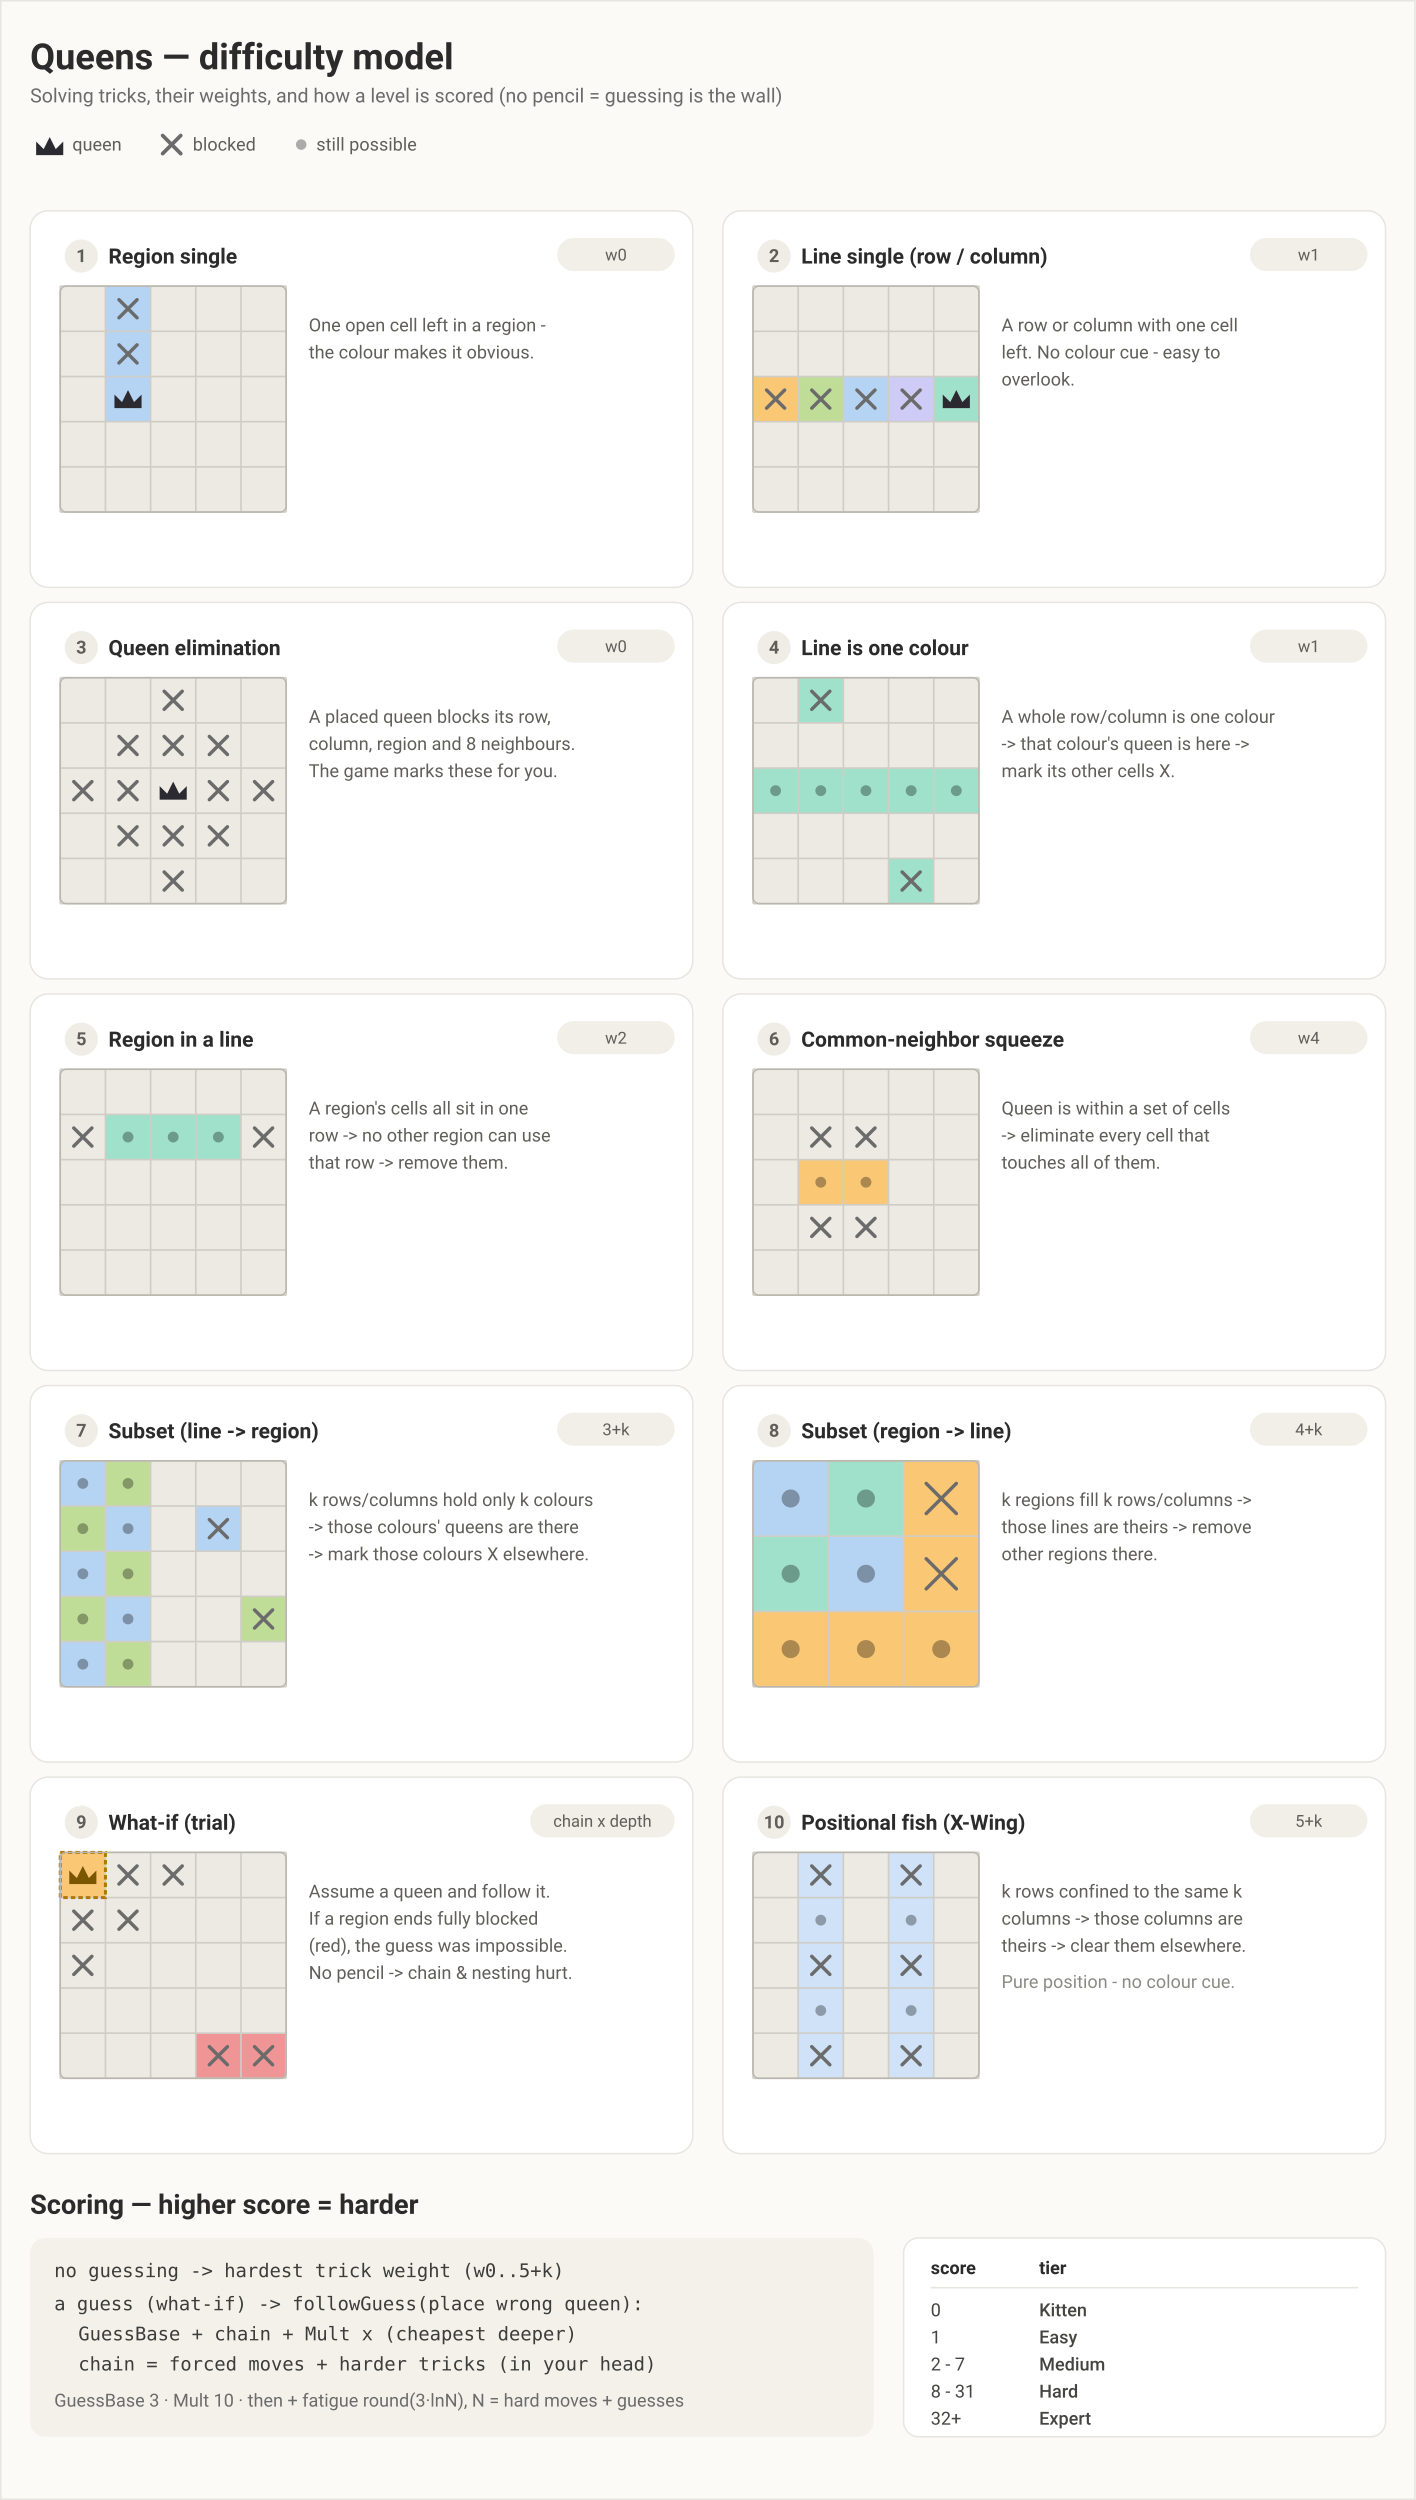
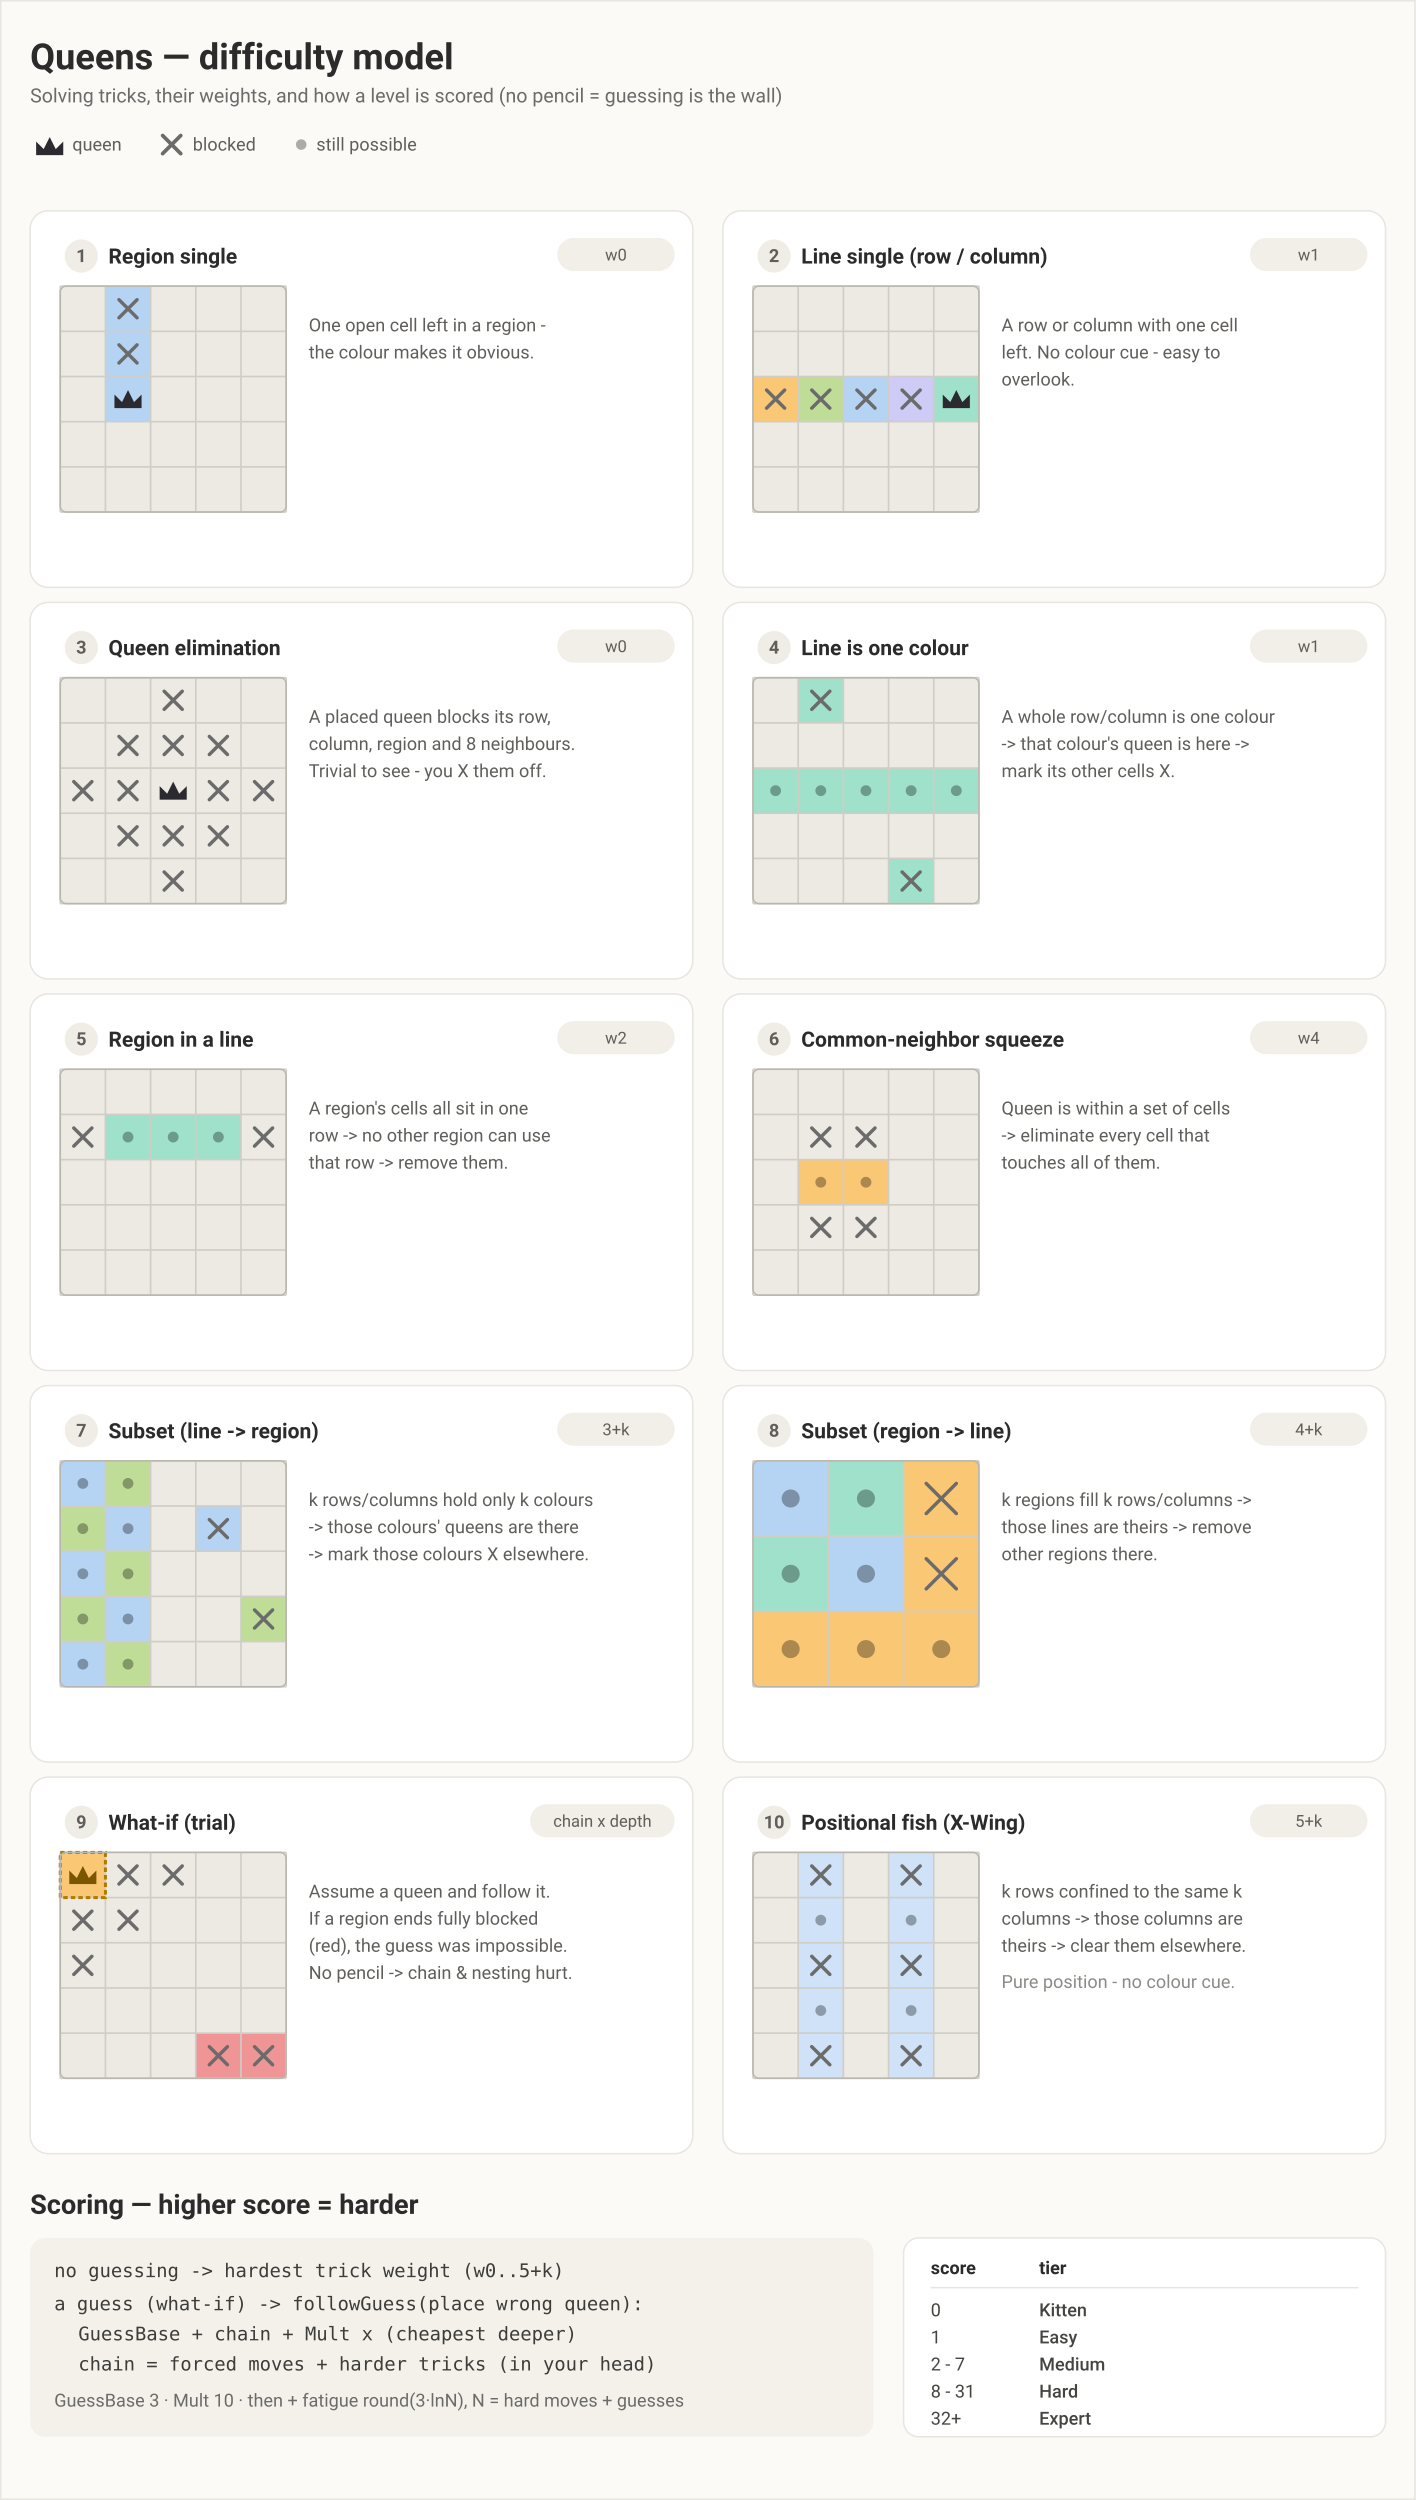
<svg xmlns="http://www.w3.org/2000/svg" viewBox="0 0 940 1660" role="img" font-family="ui-sans-serif, system-ui, -apple-system, Segoe UI, Roboto, sans-serif">
  <defs>
    <g id="cr">
      <path d="M3 17L3 8L8 13L12 5L16 13L21 8L21 17Z" />
    </g>
  </defs>
  <rect x="0" y="0" width="940" height="1660" fill="#FBFAF7" />
  <rect x="0.5" y="0.5" width="939" height="1659" fill="none" stroke="#E7E5DF" />
  <text x="20" y="46" font-size="24" font-weight="600" fill="#2b2b2b">Queens — difficulty model</text>
  <text x="20" y="68" font-size="13" fill="#6b6b6b">Solving tricks, their weights, and how a level is scored (no pencil = guessing is the wall)</text>
  <use href="#cr" x="21" y="86" fill="#2a2a30" />
  <text x="48" y="100" font-size="12" fill="#5f5e5a">queen</text>
  <path d="M108 90L120 102M120 90L108 102" stroke="#6b6b6b" stroke-width="2.5" stroke-linecap="round" />
  <text x="128" y="100" font-size="12" fill="#5f5e5a">blocked</text>
  <circle cx="200" cy="96" r="3.5" fill="#000" fill-opacity="0.32" />
  <text x="210" y="100" font-size="12" fill="#5f5e5a">still possible</text>
  <g font-size="12" fill="#5f5e5a">
    <rect x="20" y="140" width="440" height="250" rx="12" fill="#fff" stroke="#E7E5DF" />
    <circle cx="54" cy="170" r="11" fill="#EFEDE6" />
    <text x="54" y="174" font-size="12" font-weight="600" fill="#5f5e5a" text-anchor="middle">1</text>
    <text x="72" y="175" font-size="14" font-weight="600" fill="#2b2b2b">Region single</text>
    <rect x="370" y="158" width="78" height="22" rx="11" fill="#F1EFE8" />
    <text x="409" y="173" font-size="11" fill="#5f5e5a" text-anchor="middle">w0</text>
    <rect x="40" y="190" width="150" height="150" rx="4" fill="#ECEAE3" />
    <rect x="70" y="190" width="30" height="30" fill="#B5D4F4" />
    <rect x="70" y="220" width="30" height="30" fill="#B5D4F4" />
    <rect x="70" y="250" width="30" height="30" fill="#B5D4F4" />
    <path d="M40 190V340M70 190V340M100 190V340M130 190V340M160 190V340M190 190V340M40 190H190M40 220H190M40 250H190M40 280H190M40 310H190M40 340H190" stroke="#cfcdc6" stroke-width="1.1" fill="none" />
    <path d="M79 199L91 211M91 199L79 211M79 229L91 241M91 229L79 241" stroke="#6b6b6b" stroke-width="2.3" stroke-linecap="round" />
    <use href="#cr" x="73" y="254" fill="#2a2a30" />
    <rect x="40" y="190" width="150" height="150" rx="4" fill="none" stroke="#b9b6ad" />
    <text x="205" y="220">One open cell left in a region -</text>
    <text x="205" y="238">the colour makes it obvious.</text>
    <rect x="480" y="140" width="440" height="250" rx="12" fill="#fff" stroke="#E7E5DF" />
    <circle cx="514" cy="170" r="11" fill="#EFEDE6" />
    <text x="514" y="174" font-size="12" font-weight="600" fill="#5f5e5a" text-anchor="middle">2</text>
    <text x="532" y="175" font-size="14" font-weight="600" fill="#2b2b2b">Line single (row / column)</text>
    <rect x="830" y="158" width="78" height="22" rx="11" fill="#F1EFE8" />
    <text x="869" y="173" font-size="11" fill="#5f5e5a" text-anchor="middle">w1</text>
    <rect x="500" y="190" width="150" height="150" rx="4" fill="#ECEAE3" />
    <rect x="500" y="250" width="30" height="30" fill="#FAC775" />
    <rect x="530" y="250" width="30" height="30" fill="#C0DD97" />
    <rect x="560" y="250" width="30" height="30" fill="#B5D4F4" />
    <rect x="590" y="250" width="30" height="30" fill="#CECBF6" />
    <rect x="620" y="250" width="30" height="30" fill="#9FE1CB" />
    <path d="M500 190V340M530 190V340M560 190V340M590 190V340M620 190V340M650 190V340M500 190H650M500 220H650M500 250H650M500 280H650M500 310H650M500 340H650" stroke="#cfcdc6" stroke-width="1.1" fill="none" />
    <path d="M509 259L521 271M521 259L509 271M539 259L551 271M551 259L539 271M569 259L581 271M581 259L569 271M599 259L611 271M611 259L599 271" stroke="#6b6b6b" stroke-width="2.3" stroke-linecap="round" />
    <use href="#cr" x="623" y="254" fill="#2a2a30" />
    <rect x="500" y="190" width="150" height="150" rx="4" fill="none" stroke="#b9b6ad" />
    <text x="665" y="220">A row or column with one cell</text>
    <text x="665" y="238">left. No colour cue - easy to</text>
    <text x="665" y="256">overlook.</text>
    <rect x="20" y="400" width="440" height="250" rx="12" fill="#fff" stroke="#E7E5DF" />
    <circle cx="54" cy="430" r="11" fill="#EFEDE6" />
    <text x="54" y="434" font-size="12" font-weight="600" fill="#5f5e5a" text-anchor="middle">3</text>
    <text x="72" y="435" font-size="14" font-weight="600" fill="#2b2b2b">Queen elimination</text>
    <rect x="370" y="418" width="78" height="22" rx="11" fill="#F1EFE8" />
    <text x="409" y="433" font-size="11" fill="#5f5e5a" text-anchor="middle">w0</text>
    <rect x="40" y="450" width="150" height="150" rx="4" fill="#ECEAE3" />
    <path d="M40 450V600M70 450V600M100 450V600M130 450V600M160 450V600M190 450V600M40 450H190M40 480H190M40 510H190M40 540H190M40 570H190M40 600H190" stroke="#cfcdc6" stroke-width="1.1" fill="none" />
    <path d="M49 519L61 531M61 519L49 531M79 519L91 531M91 519L79 531M139 519L151 531M151 519L139 531M169 519L181 531M181 519L169 531M109 459L121 471M121 459L109 471M109 489L121 501M121 489L109 501M109 549L121 561M121 549L109 561M109 579L121 591M121 579L109 591M79 489L91 501M91 489L79 501M139 489L151 501M151 489L139 501M79 549L91 561M91 549L79 561M139 549L151 561M151 549L139 561" stroke="#6b6b6b" stroke-width="2.3" stroke-linecap="round" />
    <use href="#cr" x="103" y="514" fill="#2a2a30" />
    <rect x="40" y="450" width="150" height="150" rx="4" fill="none" stroke="#b9b6ad" />
    <text x="205" y="480">A placed queen blocks its row,</text>
    <text x="205" y="498">column, region and 8 neighbours.</text>
-     <text x="205" y="516">The game marks these for you.</text>
+     <text x="205" y="516">Trivial to see - you X them off.</text>
    <rect x="480" y="400" width="440" height="250" rx="12" fill="#fff" stroke="#E7E5DF" />
    <circle cx="514" cy="430" r="11" fill="#EFEDE6" />
    <text x="514" y="434" font-size="12" font-weight="600" fill="#5f5e5a" text-anchor="middle">4</text>
    <text x="532" y="435" font-size="14" font-weight="600" fill="#2b2b2b">Line is one colour</text>
    <rect x="830" y="418" width="78" height="22" rx="11" fill="#F1EFE8" />
    <text x="869" y="433" font-size="11" fill="#5f5e5a" text-anchor="middle">w1</text>
    <rect x="500" y="450" width="150" height="150" rx="4" fill="#ECEAE3" />
    <rect x="500" y="510" width="30" height="30" fill="#9FE1CB" />
    <rect x="530" y="510" width="30" height="30" fill="#9FE1CB" />
    <rect x="560" y="510" width="30" height="30" fill="#9FE1CB" />
    <rect x="590" y="510" width="30" height="30" fill="#9FE1CB" />
    <rect x="620" y="510" width="30" height="30" fill="#9FE1CB" />
    <rect x="530" y="450" width="30" height="30" fill="#9FE1CB" />
    <rect x="590" y="570" width="30" height="30" fill="#9FE1CB" />
    <path d="M500 450V600M530 450V600M560 450V600M590 450V600M620 450V600M650 450V600M500 450H650M500 480H650M500 510H650M500 540H650M500 570H650M500 600H650" stroke="#cfcdc6" stroke-width="1.1" fill="none" />
    <path d="M539 459L551 471M551 459L539 471M599 579L611 591M611 579L599 591" stroke="#6b6b6b" stroke-width="2.3" stroke-linecap="round" />
    <circle cx="515" cy="525" r="3.6" fill="#000" fill-opacity="0.32" />
    <circle cx="545" cy="525" r="3.6" fill="#000" fill-opacity="0.32" />
    <circle cx="575" cy="525" r="3.6" fill="#000" fill-opacity="0.32" />
    <circle cx="605" cy="525" r="3.6" fill="#000" fill-opacity="0.32" />
    <circle cx="635" cy="525" r="3.6" fill="#000" fill-opacity="0.32" />
    <rect x="500" y="450" width="150" height="150" rx="4" fill="none" stroke="#b9b6ad" />
    <text x="665" y="480">A whole row/column is one colour</text>
    <text x="665" y="498">-&gt; that colour's queen is here -&gt;</text>
    <text x="665" y="516">mark its other cells X.</text>
    <rect x="20" y="660" width="440" height="250" rx="12" fill="#fff" stroke="#E7E5DF" />
    <circle cx="54" cy="690" r="11" fill="#EFEDE6" />
    <text x="54" y="694" font-size="12" font-weight="600" fill="#5f5e5a" text-anchor="middle">5</text>
    <text x="72" y="695" font-size="14" font-weight="600" fill="#2b2b2b">Region in a line</text>
    <rect x="370" y="678" width="78" height="22" rx="11" fill="#F1EFE8" />
    <text x="409" y="693" font-size="11" fill="#5f5e5a" text-anchor="middle">w2</text>
    <rect x="40" y="710" width="150" height="150" rx="4" fill="#ECEAE3" />
    <rect x="70" y="740" width="30" height="30" fill="#9FE1CB" />
    <rect x="100" y="740" width="30" height="30" fill="#9FE1CB" />
    <rect x="130" y="740" width="30" height="30" fill="#9FE1CB" />
    <path d="M40 710V860M70 710V860M100 710V860M130 710V860M160 710V860M190 710V860M40 710H190M40 740H190M40 770H190M40 800H190M40 830H190M40 860H190" stroke="#cfcdc6" stroke-width="1.1" fill="none" />
    <path d="M49 749L61 761M61 749L49 761M169 749L181 761M181 749L169 761" stroke="#6b6b6b" stroke-width="2.3" stroke-linecap="round" />
    <circle cx="85" cy="755" r="3.6" fill="#000" fill-opacity="0.32" />
    <circle cx="115" cy="755" r="3.6" fill="#000" fill-opacity="0.32" />
    <circle cx="145" cy="755" r="3.6" fill="#000" fill-opacity="0.32" />
    <rect x="40" y="710" width="150" height="150" rx="4" fill="none" stroke="#b9b6ad" />
    <text x="205" y="740">A region's cells all sit in one</text>
    <text x="205" y="758">row -&gt; no other region can use</text>
    <text x="205" y="776">that row -&gt; remove them.</text>
    <rect x="480" y="660" width="440" height="250" rx="12" fill="#fff" stroke="#E7E5DF" />
    <circle cx="514" cy="690" r="11" fill="#EFEDE6" />
    <text x="514" y="694" font-size="12" font-weight="600" fill="#5f5e5a" text-anchor="middle">6</text>
    <text x="532" y="695" font-size="14" font-weight="600" fill="#2b2b2b">Common-neighbor squeeze</text>
    <rect x="830" y="678" width="78" height="22" rx="11" fill="#F1EFE8" />
    <text x="869" y="693" font-size="11" fill="#5f5e5a" text-anchor="middle">w4</text>
    <rect x="500" y="710" width="150" height="150" rx="4" fill="#ECEAE3" />
    <rect x="530" y="770" width="30" height="30" fill="#FAC775" />
    <rect x="560" y="770" width="30" height="30" fill="#FAC775" />
    <path d="M500 710V860M530 710V860M560 710V860M590 710V860M620 710V860M650 710V860M500 710H650M500 740H650M500 770H650M500 800H650M500 830H650M500 860H650" stroke="#cfcdc6" stroke-width="1.1" fill="none" />
    <path d="M539 749L551 761M551 749L539 761M569 749L581 761M581 749L569 761M539 809L551 821M551 809L539 821M569 809L581 821M581 809L569 821" stroke="#6b6b6b" stroke-width="2.3" stroke-linecap="round" />
    <circle cx="545" cy="785" r="3.6" fill="#000" fill-opacity="0.32" />
    <circle cx="575" cy="785" r="3.6" fill="#000" fill-opacity="0.32" />
    <rect x="500" y="710" width="150" height="150" rx="4" fill="none" stroke="#b9b6ad" />
    <text x="665" y="740">Queen is within a set of cells</text>
    <text x="665" y="758">-&gt; eliminate every cell that</text>
    <text x="665" y="776">touches all of them.</text>
    <rect x="20" y="920" width="440" height="250" rx="12" fill="#fff" stroke="#E7E5DF" />
    <circle cx="54" cy="950" r="11" fill="#EFEDE6" />
    <text x="54" y="954" font-size="12" font-weight="600" fill="#5f5e5a" text-anchor="middle">7</text>
    <text x="72" y="955" font-size="14" font-weight="600" fill="#2b2b2b">Subset (line -&gt; region)</text>
    <rect x="370" y="938" width="78" height="22" rx="11" fill="#F1EFE8" />
    <text x="409" y="953" font-size="11" fill="#5f5e5a" text-anchor="middle">3+k</text>
    <rect x="40" y="970" width="150" height="150" rx="4" fill="#ECEAE3" />
    <rect x="40" y="970" width="30" height="30" fill="#B5D4F4" />
    <rect x="40" y="1000" width="30" height="30" fill="#C0DD97" />
    <rect x="40" y="1030" width="30" height="30" fill="#B5D4F4" />
    <rect x="40" y="1060" width="30" height="30" fill="#C0DD97" />
    <rect x="40" y="1090" width="30" height="30" fill="#B5D4F4" />
    <rect x="70" y="970" width="30" height="30" fill="#C0DD97" />
    <rect x="70" y="1000" width="30" height="30" fill="#B5D4F4" />
    <rect x="70" y="1030" width="30" height="30" fill="#C0DD97" />
    <rect x="70" y="1060" width="30" height="30" fill="#B5D4F4" />
    <rect x="70" y="1090" width="30" height="30" fill="#C0DD97" />
    <rect x="130" y="1000" width="30" height="30" fill="#B5D4F4" />
    <rect x="160" y="1060" width="30" height="30" fill="#C0DD97" />
    <path d="M40 970V1120M70 970V1120M100 970V1120M130 970V1120M160 970V1120M190 970V1120M40 970H190M40 1000H190M40 1030H190M40 1060H190M40 1090H190M40 1120H190" stroke="#cfcdc6" stroke-width="1.1" fill="none" />
    <path d="M139 1009L151 1021M151 1009L139 1021M169 1069L181 1081M181 1069L169 1081" stroke="#6b6b6b" stroke-width="2.3" stroke-linecap="round" />
    <circle cx="55" cy="985" r="3.6" fill="#000" fill-opacity="0.32" />
    <circle cx="55" cy="1015" r="3.6" fill="#000" fill-opacity="0.32" />
    <circle cx="55" cy="1045" r="3.6" fill="#000" fill-opacity="0.32" />
    <circle cx="55" cy="1075" r="3.6" fill="#000" fill-opacity="0.32" />
    <circle cx="55" cy="1105" r="3.6" fill="#000" fill-opacity="0.32" />
    <circle cx="85" cy="985" r="3.6" fill="#000" fill-opacity="0.32" />
    <circle cx="85" cy="1015" r="3.6" fill="#000" fill-opacity="0.32" />
    <circle cx="85" cy="1045" r="3.6" fill="#000" fill-opacity="0.32" />
    <circle cx="85" cy="1075" r="3.6" fill="#000" fill-opacity="0.32" />
    <circle cx="85" cy="1105" r="3.6" fill="#000" fill-opacity="0.32" />
    <rect x="40" y="970" width="150" height="150" rx="4" fill="none" stroke="#b9b6ad" />
    <text x="205" y="1000">k rows/columns hold only k colours</text>
    <text x="205" y="1018">-&gt; those colours' queens are there</text>
    <text x="205" y="1036">-&gt; mark those colours X elsewhere.</text>
    <rect x="480" y="920" width="440" height="250" rx="12" fill="#fff" stroke="#E7E5DF" />
    <circle cx="514" cy="950" r="11" fill="#EFEDE6" />
    <text x="514" y="954" font-size="12" font-weight="600" fill="#5f5e5a" text-anchor="middle">8</text>
    <text x="532" y="955" font-size="14" font-weight="600" fill="#2b2b2b">Subset (region -&gt; line)</text>
    <rect x="830" y="938" width="78" height="22" rx="11" fill="#F1EFE8" />
    <text x="869" y="953" font-size="11" fill="#5f5e5a" text-anchor="middle">4+k</text>
    <rect x="500" y="970" width="150" height="150" rx="4" fill="#ECEAE3" />
    <rect x="500" y="970" width="50" height="50" fill="#B5D4F4" />
    <rect x="550" y="970" width="50" height="50" fill="#9FE1CB" />
    <rect x="600" y="970" width="50" height="50" fill="#FAC775" />
    <rect x="500" y="1020" width="50" height="50" fill="#9FE1CB" />
    <rect x="550" y="1020" width="50" height="50" fill="#B5D4F4" />
    <rect x="600" y="1020" width="50" height="50" fill="#FAC775" />
    <rect x="500" y="1070" width="50" height="50" fill="#FAC775" />
    <rect x="550" y="1070" width="50" height="50" fill="#FAC775" />
    <rect x="600" y="1070" width="50" height="50" fill="#FAC775" />
    <path d="M500 970V1120M550 970V1120M600 970V1120M650 970V1120M500 970H650M500 1020H650M500 1070H650M500 1120H650" stroke="#cfcdc6" stroke-width="1.1" fill="none" />
    <path d="M615 985L635 1005M635 985L615 1005M615 1035L635 1055M635 1035L615 1055" stroke="#6b6b6b" stroke-width="2.3" stroke-linecap="round" />
    <circle cx="525" cy="995" r="6.0" fill="#000" fill-opacity="0.32" />
    <circle cx="575" cy="995" r="6.0" fill="#000" fill-opacity="0.32" />
    <circle cx="525" cy="1045" r="6.0" fill="#000" fill-opacity="0.32" />
    <circle cx="575" cy="1045" r="6.0" fill="#000" fill-opacity="0.32" />
    <circle cx="525" cy="1095" r="6.0" fill="#000" fill-opacity="0.32" />
    <circle cx="575" cy="1095" r="6.0" fill="#000" fill-opacity="0.32" />
    <circle cx="625" cy="1095" r="6.0" fill="#000" fill-opacity="0.32" />
    <rect x="500" y="970" width="150" height="150" rx="4" fill="none" stroke="#b9b6ad" />
    <text x="665" y="1000">k regions fill k rows/columns -&gt;</text>
    <text x="665" y="1018">those lines are theirs -&gt; remove</text>
    <text x="665" y="1036">other regions there.</text>
    <rect x="20" y="1180" width="440" height="250" rx="12" fill="#fff" stroke="#E7E5DF" />
    <circle cx="54" cy="1210" r="11" fill="#EFEDE6" />
    <text x="54" y="1214" font-size="12" font-weight="600" fill="#5f5e5a" text-anchor="middle">9</text>
    <text x="72" y="1215" font-size="14" font-weight="600" fill="#2b2b2b">What-if (trial)</text>
    <rect x="352" y="1198" width="96" height="22" rx="11" fill="#F1EFE8" />
    <text x="400" y="1213" font-size="11" fill="#5f5e5a" text-anchor="middle">chain x depth</text>
    <rect x="40" y="1230" width="150" height="150" rx="4" fill="#ECEAE3" />
    <rect x="40" y="1230" width="30" height="30" fill="#FAC775" />
    <rect x="130" y="1350" width="30" height="30" fill="#F09595" />
    <rect x="160" y="1350" width="30" height="30" fill="#F09595" />
    <path d="M40 1230V1380M70 1230V1380M100 1230V1380M130 1230V1380M160 1230V1380M190 1230V1380M40 1230H190M40 1260H190M40 1290H190M40 1320H190M40 1350H190M40 1380H190" stroke="#cfcdc6" stroke-width="1.1" fill="none" />
    <path d="M79 1239L91 1251M91 1239L79 1251M109 1239L121 1251M121 1239L109 1251M49 1269L61 1281M61 1269L49 1281M49 1299L61 1311M61 1299L49 1311M79 1269L91 1281M91 1269L79 1281M139 1359L151 1371M151 1359L139 1371M169 1359L181 1371M181 1359L169 1371" stroke="#6b6b6b" stroke-width="2.3" stroke-linecap="round" />
    <rect x="40" y="1230" width="30" height="30" fill="none" stroke="#b07a00" stroke-width="2" stroke-dasharray="3 2" />
    <use href="#cr" x="43" y="1234" fill="#7a5600" />
    <rect x="40" y="1230" width="150" height="150" rx="4" fill="none" stroke="#b9b6ad" />
    <text x="205" y="1260">Assume a queen and follow it.</text>
    <text x="205" y="1278">If a region ends fully blocked</text>
    <text x="205" y="1296">(red), the guess was impossible.</text>
    <text x="205" y="1314">No pencil -&gt; chain &amp; nesting hurt.</text>
    <rect x="480" y="1180" width="440" height="250" rx="12" fill="#fff" stroke="#E7E5DF" />
    <circle cx="514" cy="1210" r="11" fill="#EFEDE6" />
    <text x="514" y="1214" font-size="12" font-weight="600" fill="#5f5e5a" text-anchor="middle">10</text>
    <text x="532" y="1215" font-size="14" font-weight="600" fill="#2b2b2b">Positional fish (X-Wing)</text>
    <rect x="830" y="1198" width="78" height="22" rx="11" fill="#F1EFE8" />
    <text x="869" y="1213" font-size="11" fill="#5f5e5a" text-anchor="middle">5+k</text>
    <rect x="500" y="1230" width="150" height="150" rx="4" fill="#ECEAE3" />
    <rect x="530" y="1230" width="30" height="150" fill="#CFE2F7" />
    <rect x="590" y="1230" width="30" height="150" fill="#CFE2F7" />
    <path d="M500 1230V1380M530 1230V1380M560 1230V1380M590 1230V1380M620 1230V1380M650 1230V1380M500 1230H650M500 1260H650M500 1290H650M500 1320H650M500 1350H650M500 1380H650" stroke="#cfcdc6" stroke-width="1.1" fill="none" />
    <path d="M539 1239L551 1251M551 1239L539 1251M599 1239L611 1251M611 1239L599 1251M539 1299L551 1311M551 1299L539 1311M599 1299L611 1311M611 1299L599 1311M539 1359L551 1371M551 1359L539 1371M599 1359L611 1371M611 1359L599 1371" stroke="#6b6b6b" stroke-width="2.3" stroke-linecap="round" />
    <circle cx="545" cy="1275" r="3.6" fill="#000" fill-opacity="0.32" />
    <circle cx="605" cy="1275" r="3.6" fill="#000" fill-opacity="0.32" />
    <circle cx="545" cy="1335" r="3.6" fill="#000" fill-opacity="0.32" />
    <circle cx="605" cy="1335" r="3.6" fill="#000" fill-opacity="0.32" />
    <rect x="500" y="1230" width="150" height="150" rx="4" fill="none" stroke="#b9b6ad" />
    <text x="665" y="1260">k rows confined to the same k</text>
    <text x="665" y="1278">columns -&gt; those columns are</text>
    <text x="665" y="1296">theirs -&gt; clear them elsewhere.</text>
    <text x="665" y="1320" fill="#8a8a86">Pure position - no colour cue.</text>
  </g>
  <text x="20" y="1470" font-size="18" font-weight="600" fill="#2b2b2b">Scoring — higher score = harder</text>
  <rect x="20" y="1486" width="560" height="132" rx="10" fill="#F3F1EA" />
  <g font-family="ui-monospace, Menlo, Consolas, monospace" font-size="12.5" fill="#3c3c3a">
    <text x="36" y="1512">no guessing      -&gt; hardest trick weight (w0..5+k)</text>
    <text x="36" y="1534">a guess (what-if) -&gt; followGuess(place wrong queen):</text>
    <text x="52" y="1554">GuessBase + chain + Mult x (cheapest deeper)</text>
    <text x="52" y="1574">chain = forced moves + harder tricks (in your head)</text>
  </g>
  <text x="36" y="1598" font-size="12" fill="#6b6b6b">GuessBase 3 · Mult 10 · then + fatigue round(3·lnN), N = hard moves + guesses</text>
  <rect x="600" y="1486" width="320" height="132" rx="10" fill="#fff" stroke="#E7E5DF" />
  <text x="618" y="1510" font-size="12" font-weight="600" fill="#2b2b2b">score</text>
  <text x="690" y="1510" font-size="12" font-weight="600" fill="#2b2b2b">tier</text>
  <line x1="618" y1="1519" x2="902" y2="1519" stroke="#E7E5DF" />
  <g font-size="12" fill="#444441">
    <text x="618" y="1538">0</text>
    <text x="690" y="1538" font-weight="500">Kitten</text>
    <text x="618" y="1556">1</text>
    <text x="690" y="1556" font-weight="500">Easy</text>
    <text x="618" y="1574">2 - 7</text>
    <text x="690" y="1574" font-weight="500">Medium</text>
    <text x="618" y="1592">8 - 31</text>
    <text x="690" y="1592" font-weight="500">Hard</text>
    <text x="618" y="1610">32+</text>
    <text x="690" y="1610" font-weight="500">Expert</text>
  </g>
</svg>
